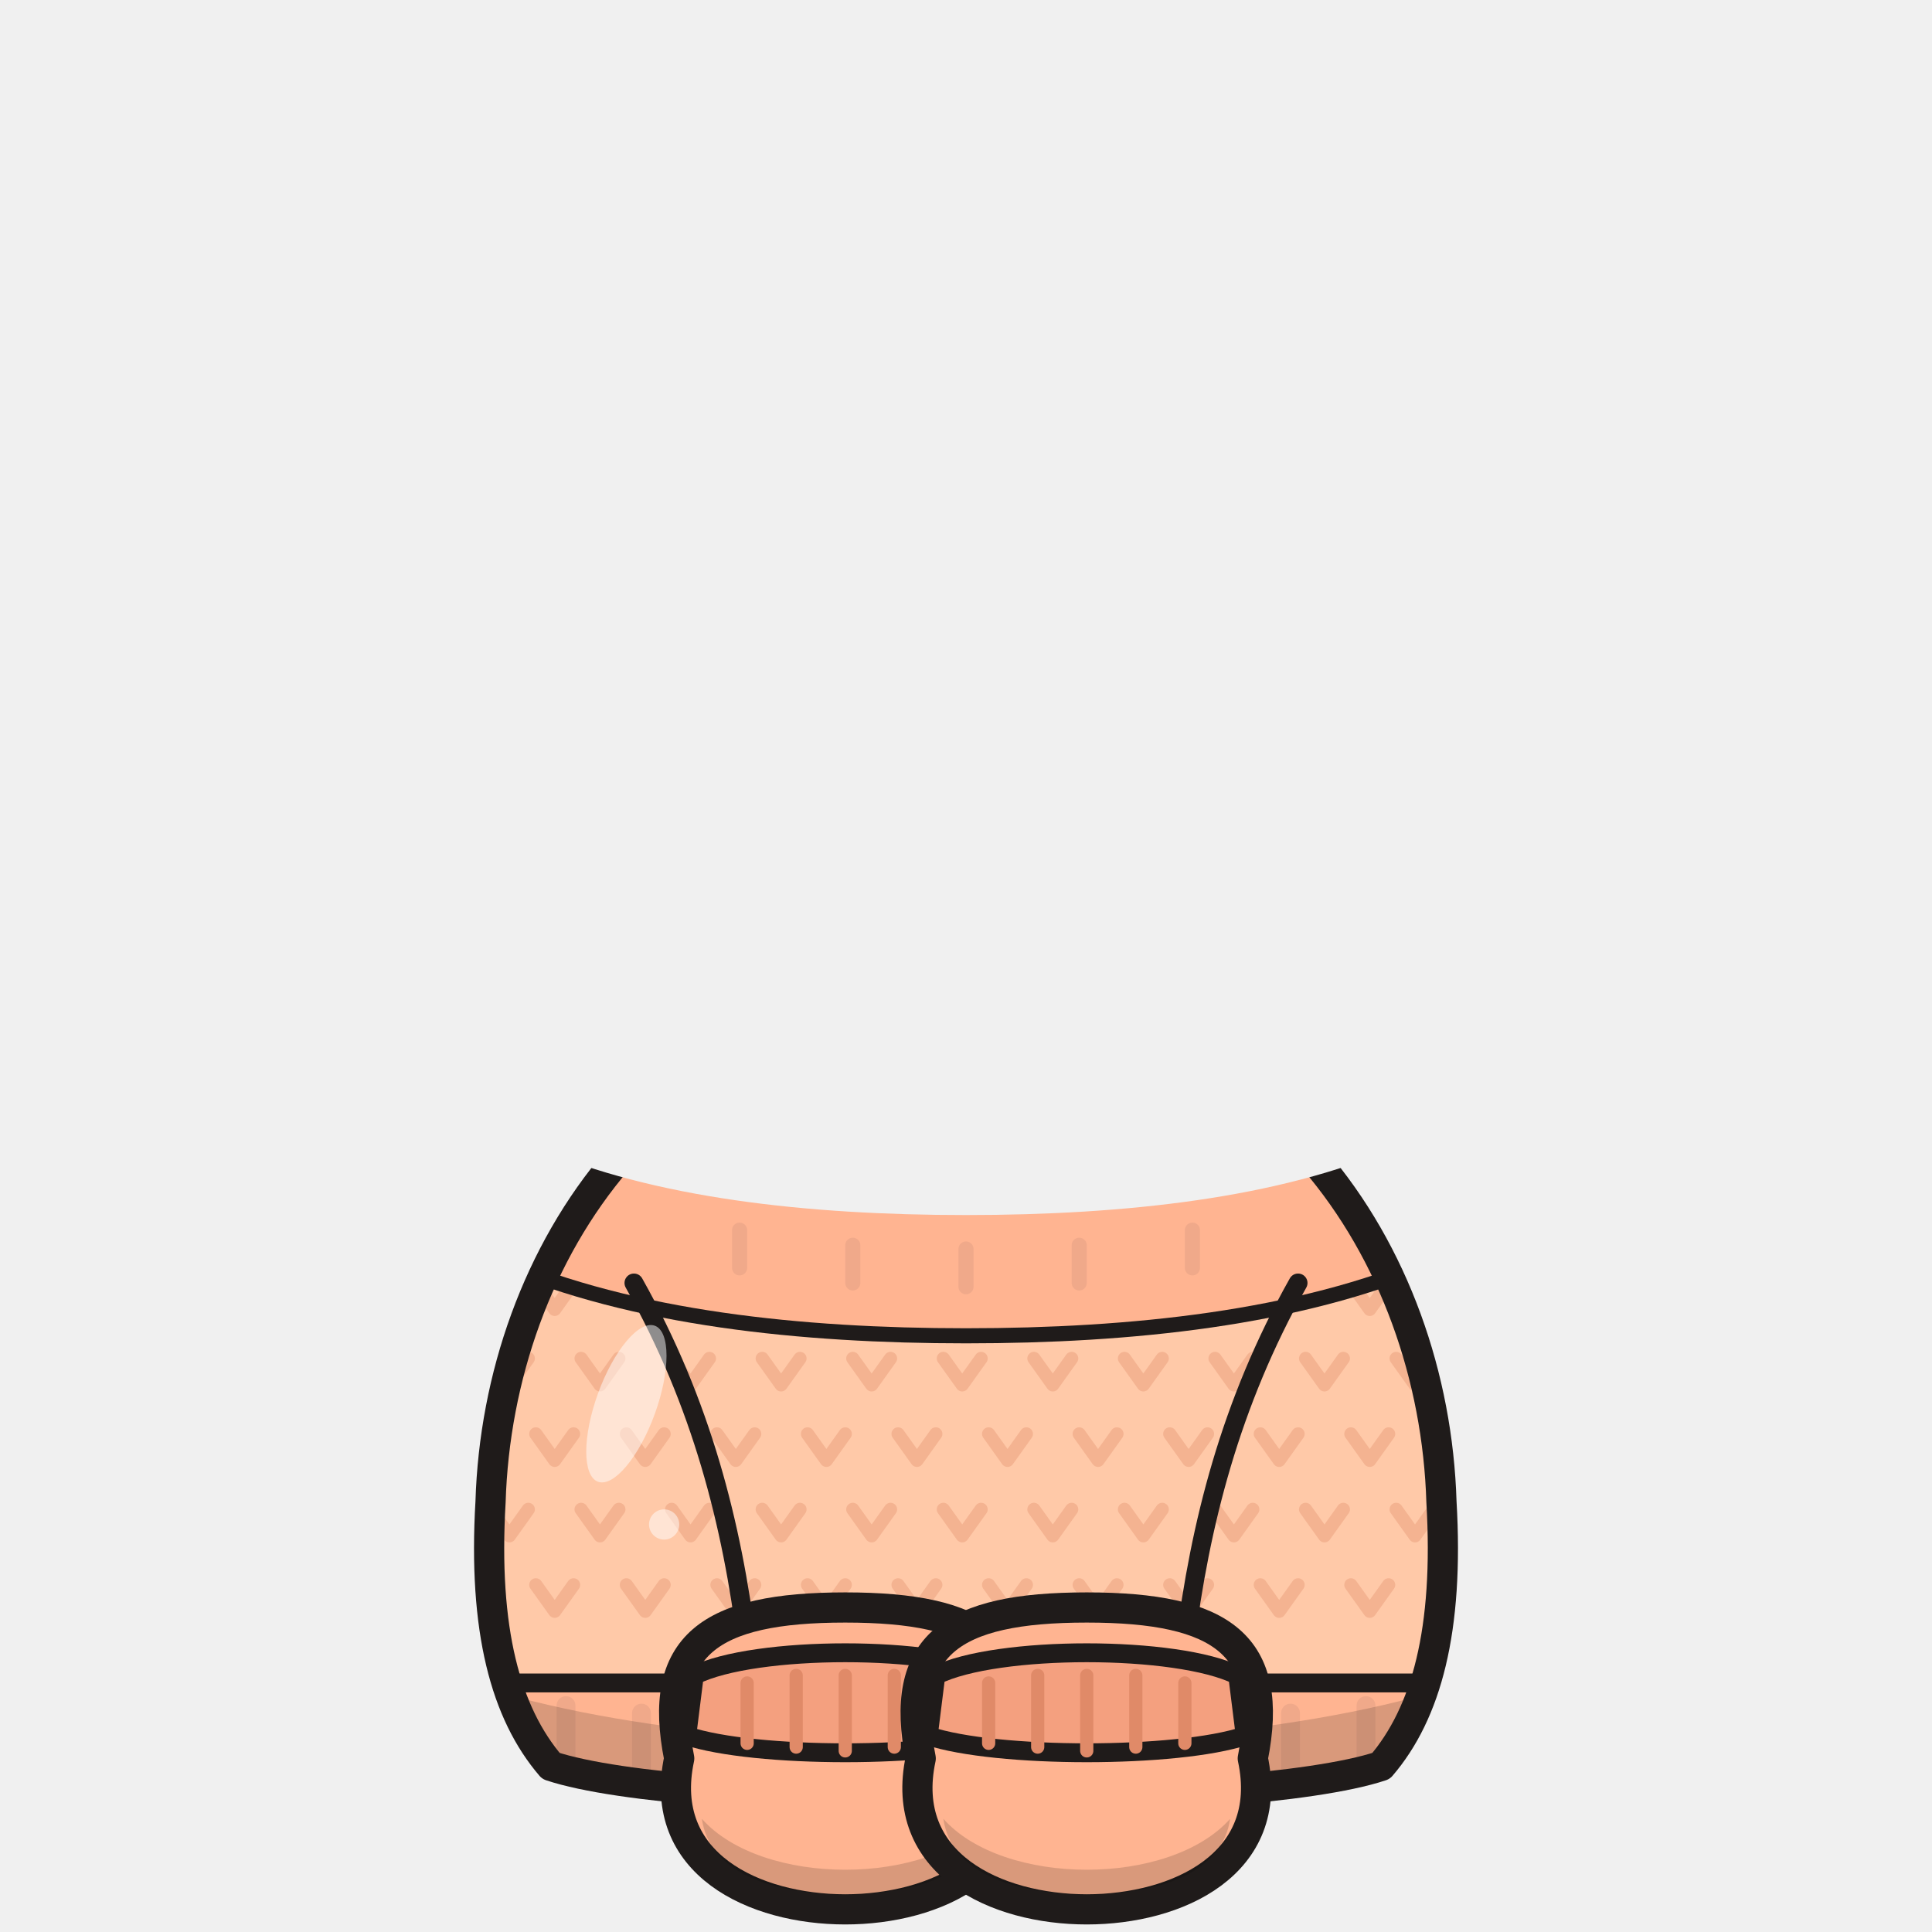
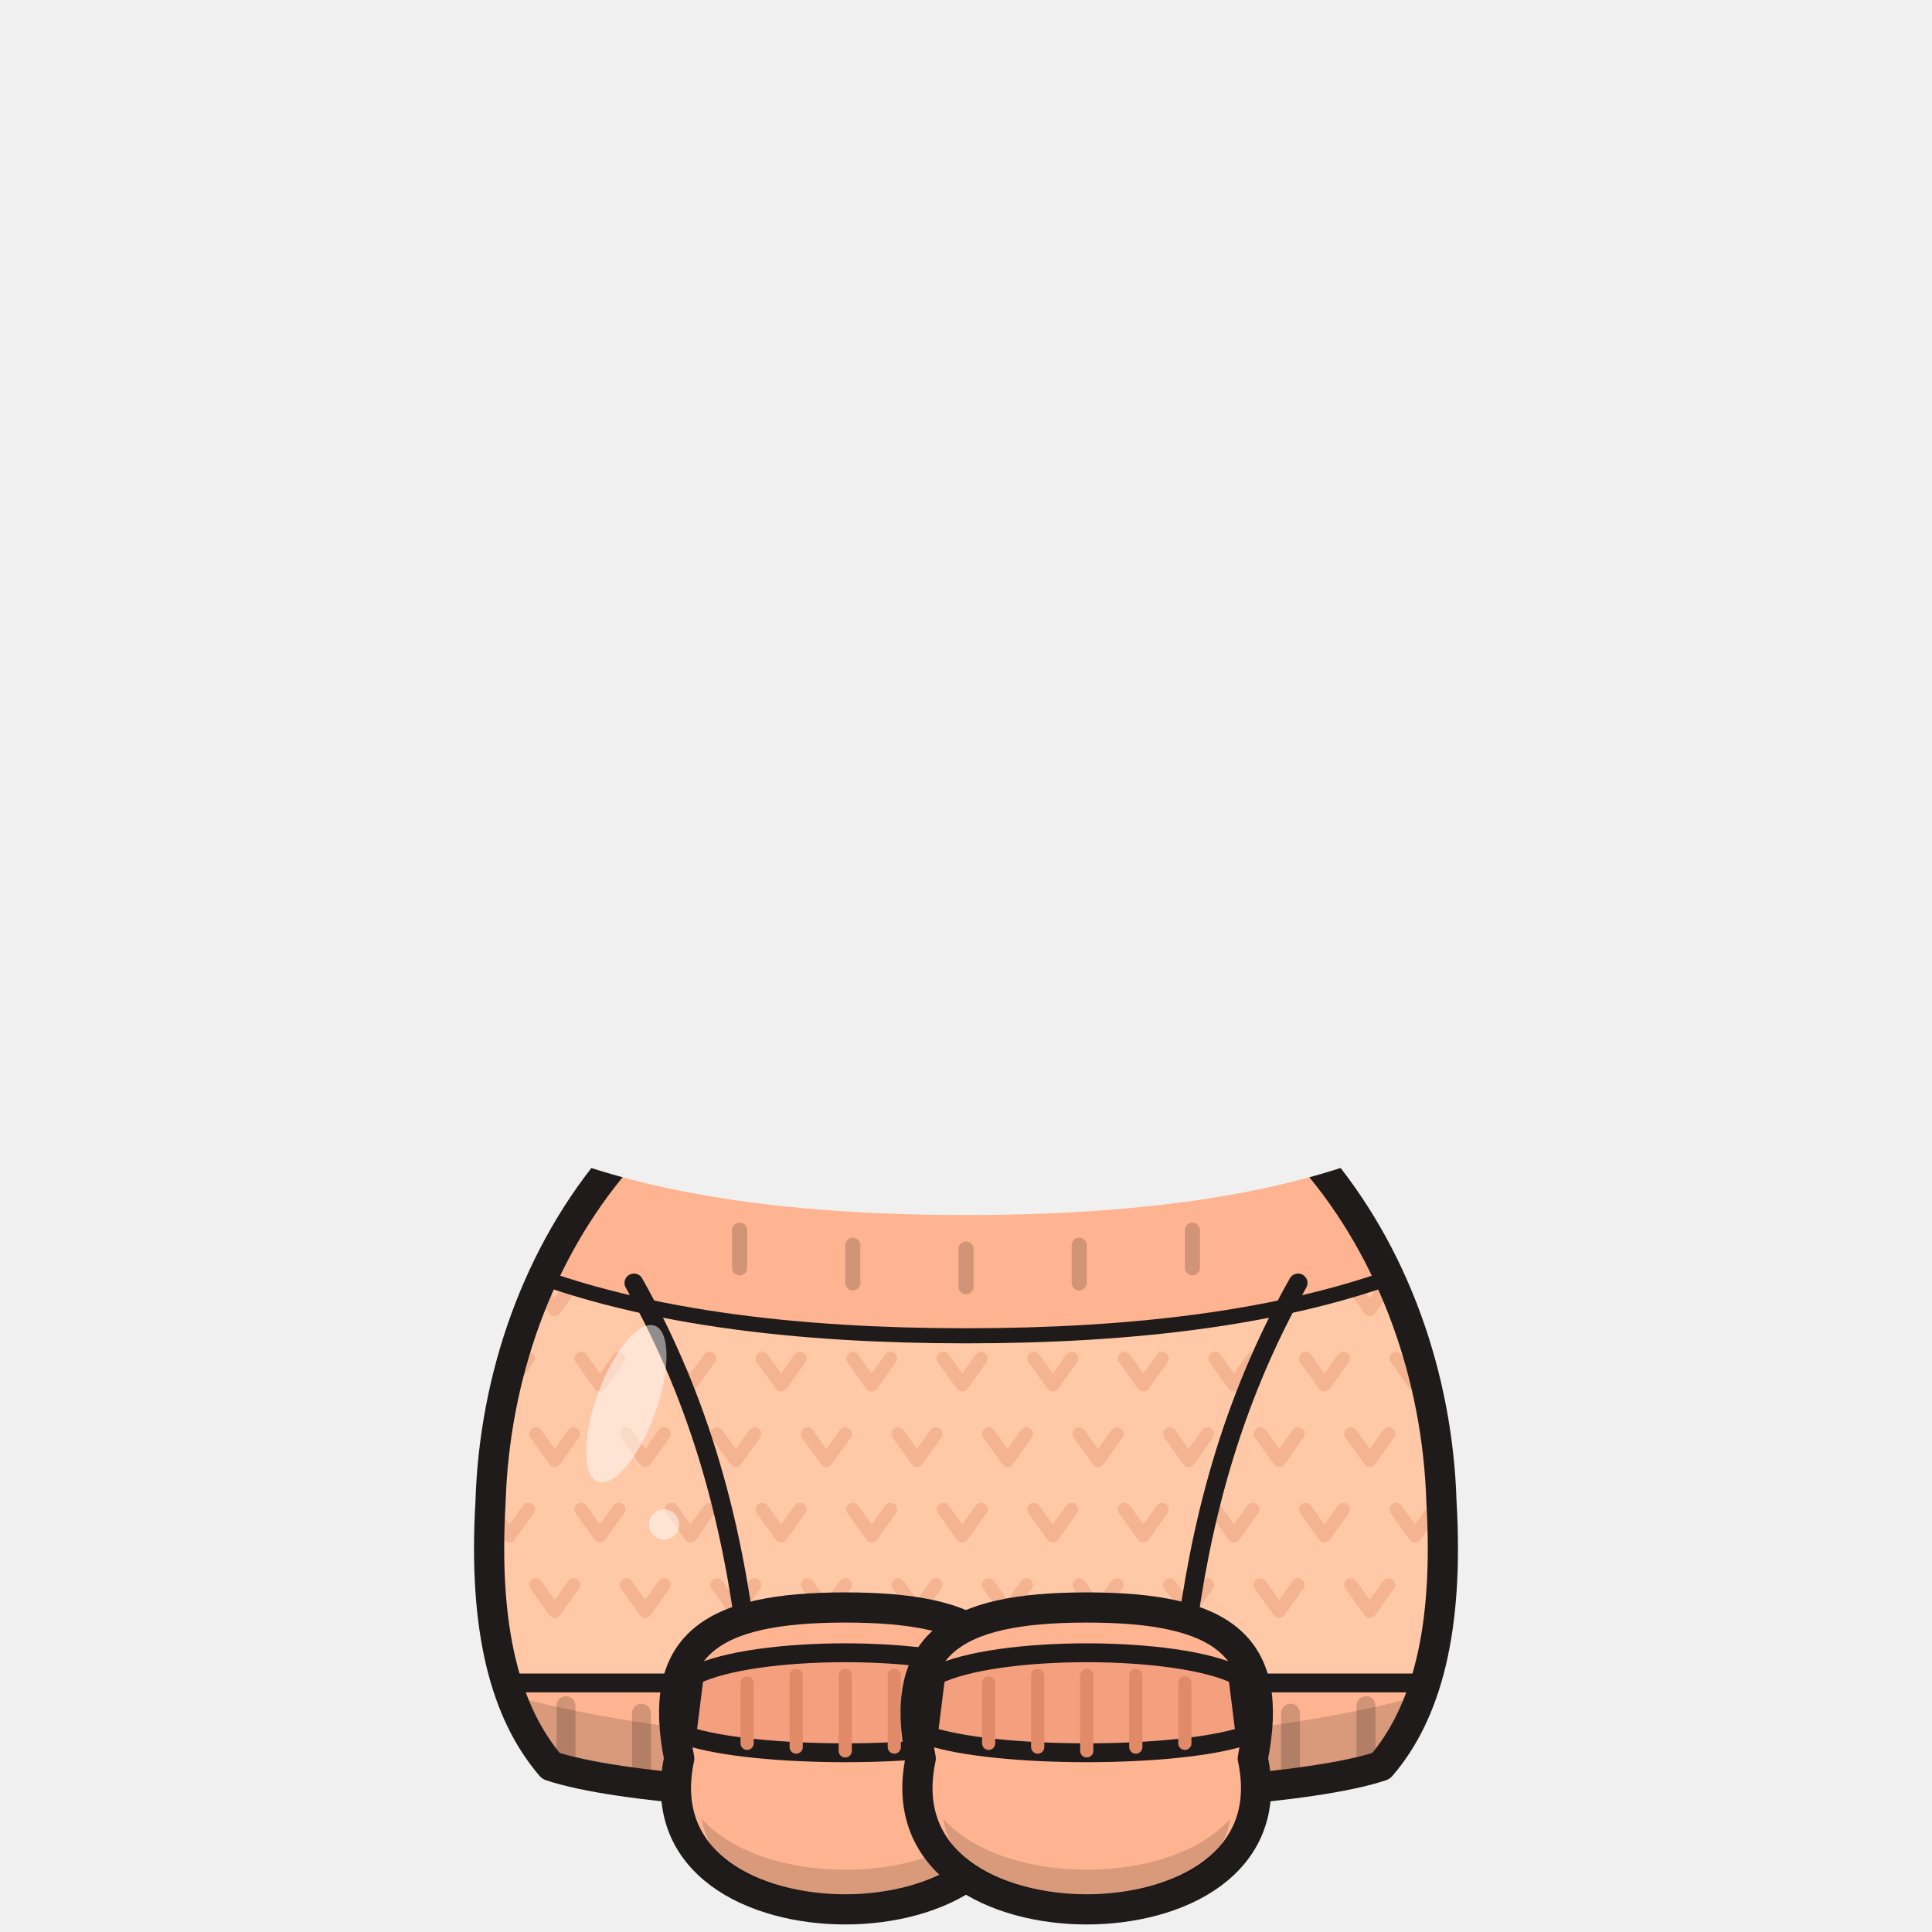
<svg xmlns="http://www.w3.org/2000/svg" viewBox="0 0 512 512" width="512" height="512">
  <defs>
    <path id="sw-head" d="M256 318 C172 318 96 300 92 232 C88 185 100 150 118 128 C112 104 118 74 134 60 C146 50 160 52 170 62 C184 76 196 90 208 100 C236 94 276 94 304 100 C316 90 328 76 342 62 C352 52 366 50 378 60 C394 74 400 104 394 128 C412 150 424 185 420 232 C416 300 340 318 256 318 Z" />
    <path id="sw-shape" d="M256 266 C336 266 380 332 382 398 C384 432 378 454 366 468 C330 480 182 480 146 468 C134 454 128 432 130 398 C132 332 176 266 256 266 Z" />
    <clipPath id="sw-clip">
      <use href="#sw-shape" />
    </clipPath>
    <mask id="sw-cut" maskUnits="userSpaceOnUse" x="0" y="0" width="512" height="512">
      <rect width="512" height="512" fill="#fff" />
      <use href="#sw-head" fill="#000" stroke="#000" stroke-width="8" />
      <ellipse class="paw-cut" cx="224" cy="474" rx="38" ry="28" fill="#000" />
      <ellipse class="paw-cut" cx="288" cy="474" rx="38" ry="28" fill="#000" />
    </mask>
  </defs>
  <g stroke-linejoin="round" stroke-linecap="round">
    <g mask="url(#sw-cut)">
      <g clip-path="url(#sw-clip)">
        <rect x="100" y="250" width="312" height="240" fill="#FFC9A8" data-dye="a" />
        <path fill="none" stroke="#F4B391" stroke-width="3.5" d="M142 340 l5 7 l5 -7 M166 340 l5 7 l5 -7 M190 340 l5 7 l5 -7 M214 340 l5 7 l5 -7 M238 340 l5 7 l5 -7 M262 340 l5 7 l5 -7 M286 340 l5 7 l5 -7 M310 340 l5 7 l5 -7 M334 340 l5 7 l5 -7 M358 340 l5 7 l5 -7 M382 340 l5 7 l5 -7 M130 360 l5 7 l5 -7 M154 360 l5 7 l5 -7 M178 360 l5 7 l5 -7 M202 360 l5 7 l5 -7 M226 360 l5 7 l5 -7 M250 360 l5 7 l5 -7 M274 360 l5 7 l5 -7 M298 360 l5 7 l5 -7 M322 360 l5 7 l5 -7 M346 360 l5 7 l5 -7 M370 360 l5 7 l5 -7 M142 380 l5 7 l5 -7 M166 380 l5 7 l5 -7 M190 380 l5 7 l5 -7 M214 380 l5 7 l5 -7 M238 380 l5 7 l5 -7 M262 380 l5 7 l5 -7 M286 380 l5 7 l5 -7 M310 380 l5 7 l5 -7 M334 380 l5 7 l5 -7 M358 380 l5 7 l5 -7 M382 380 l5 7 l5 -7 M130 400 l5 7 l5 -7 M154 400 l5 7 l5 -7 M178 400 l5 7 l5 -7 M202 400 l5 7 l5 -7 M226 400 l5 7 l5 -7 M250 400 l5 7 l5 -7 M274 400 l5 7 l5 -7 M298 400 l5 7 l5 -7 M322 400 l5 7 l5 -7 M346 400 l5 7 l5 -7 M370 400 l5 7 l5 -7 M142 420 l5 7 l5 -7 M166 420 l5 7 l5 -7 M190 420 l5 7 l5 -7 M214 420 l5 7 l5 -7 M238 420 l5 7 l5 -7 M262 420 l5 7 l5 -7 M286 420 l5 7 l5 -7 M310 420 l5 7 l5 -7 M334 420 l5 7 l5 -7 M358 420 l5 7 l5 -7 M382 420 l5 7 l5 -7" />
        <rect x="100" y="446" width="312" height="40" fill="#FFB491" data-dye="b" />
-         <path fill="none" stroke="#F0A98A" stroke-width="5" d="M150 452 L150 474 M170 454 L170 478 M342 454 L342 478 M362 452 L362 474" />
+         <path fill="none" stroke="#000000" stroke-opacity="0.18" stroke-width="5" d="M150 452 L150 474 M170 454 L170 478 M342 454 L342 478 M362 452 L362 474" />
        <path fill="none" stroke="#1F1B1A" stroke-width="5" d="M128 446 L384 446" />
        <use href="#sw-head" fill="#000" fill-opacity="0.15" transform="translate(0 20)" />
        <path fill="#000" fill-opacity="0.15" d="M110 440 C170 470 342 470 402 440 L402 500 L110 500 Z" />
        <path fill="none" stroke="#1F1B1A" stroke-width="64" d="M92 238 C96 306 172 324 256 324 C340 324 416 306 420 238" />
        <mask id="sw-collar-1" maskUnits="userSpaceOnUse" x="0" y="0" width="512" height="512">
          <path fill="none" stroke="#fff" stroke-width="56" d="M92 238 C96 306 172 324 256 324 C340 324 416 306 420 238" />
        </mask>
        <rect x="60" y="180" width="392" height="260" fill="#FFB491" data-dye="b" mask="url(#sw-collar-1)" />
-         <path fill="none" stroke="#F0A98A" stroke-width="4" d="M196 326 L196 336 M226 330 L226 340 M256 331 L256 341 M286 330 L286 340 M316 326 L316 336" />
+         <path fill="none" stroke="#000000" stroke-opacity="0.18" stroke-width="4" d="M196 326 L196 336 M226 330 L226 340 M256 331 L256 341 M286 330 L286 340 M316 326 L316 336" />
      </g>
      <path fill="none" stroke="#1F1B1A" stroke-width="5" d="M168 340 C186 372 194 404 198 436 M344 340 C326 372 318 404 314 436" />
      <use href="#sw-shape" fill="none" stroke="#1F1B1A" stroke-width="8" />
    </g>
    <g>
      <path d="M180 466 C174 436 188 426 224 426 C260 426 274 436 268 466 C274 494 248 506 224 506 C200 506 174 494 180 466 Z" fill="#FFB491" data-dye="b" stroke="#1F1B1A" stroke-width="8" />
      <path d="M186 482 C202 500 246 500 262 482 C260 496 244 502 224 502 C204 502 188 496 186 482 Z" fill="#000" fill-opacity="0.15" />
      <path d="M184 444 C200 436 248 436 264 444 L266 460 C248 466 200 466 182 460 Z" fill="#F4A07F" stroke="#1F1B1A" stroke-width="5" />
      <path fill="none" stroke="#E08A68" stroke-width="3.5" d="M198 446 L198 462 M211 444 L211 463 M224 444 L224 464 M237 444 L237 463 M250 446 L250 462" />
    </g>
    <g>
      <path d="M244 466 C238 436 252 426 288 426 C324 426 338 436 332 466 C338 494 312 506 288 506 C264 506 238 494 244 466 Z" fill="#FFB491" data-dye="b" stroke="#1F1B1A" stroke-width="8" />
      <path d="M250 482 C266 500 310 500 326 482 C324 496 308 502 288 502 C268 502 252 496 250 482 Z" fill="#000" fill-opacity="0.15" />
      <path d="M248 444 C264 436 312 436 328 444 L330 460 C312 466 264 466 246 460 Z" fill="#F4A07F" stroke="#1F1B1A" stroke-width="5" />
      <path fill="none" stroke="#E08A68" stroke-width="3.5" d="M262 446 L262 462 M275 444 L275 463 M288 444 L288 464 M301 444 L301 463 M314 446 L314 462" />
    </g>
    <ellipse fill="#FFFFFF" fill-opacity="0.5" cx="166" cy="372" rx="8" ry="22" transform="rotate(20 166 372)" />
    <circle fill="#FFFFFF" fill-opacity="0.5" cx="176" cy="404" r="4" />
  </g>
</svg>
